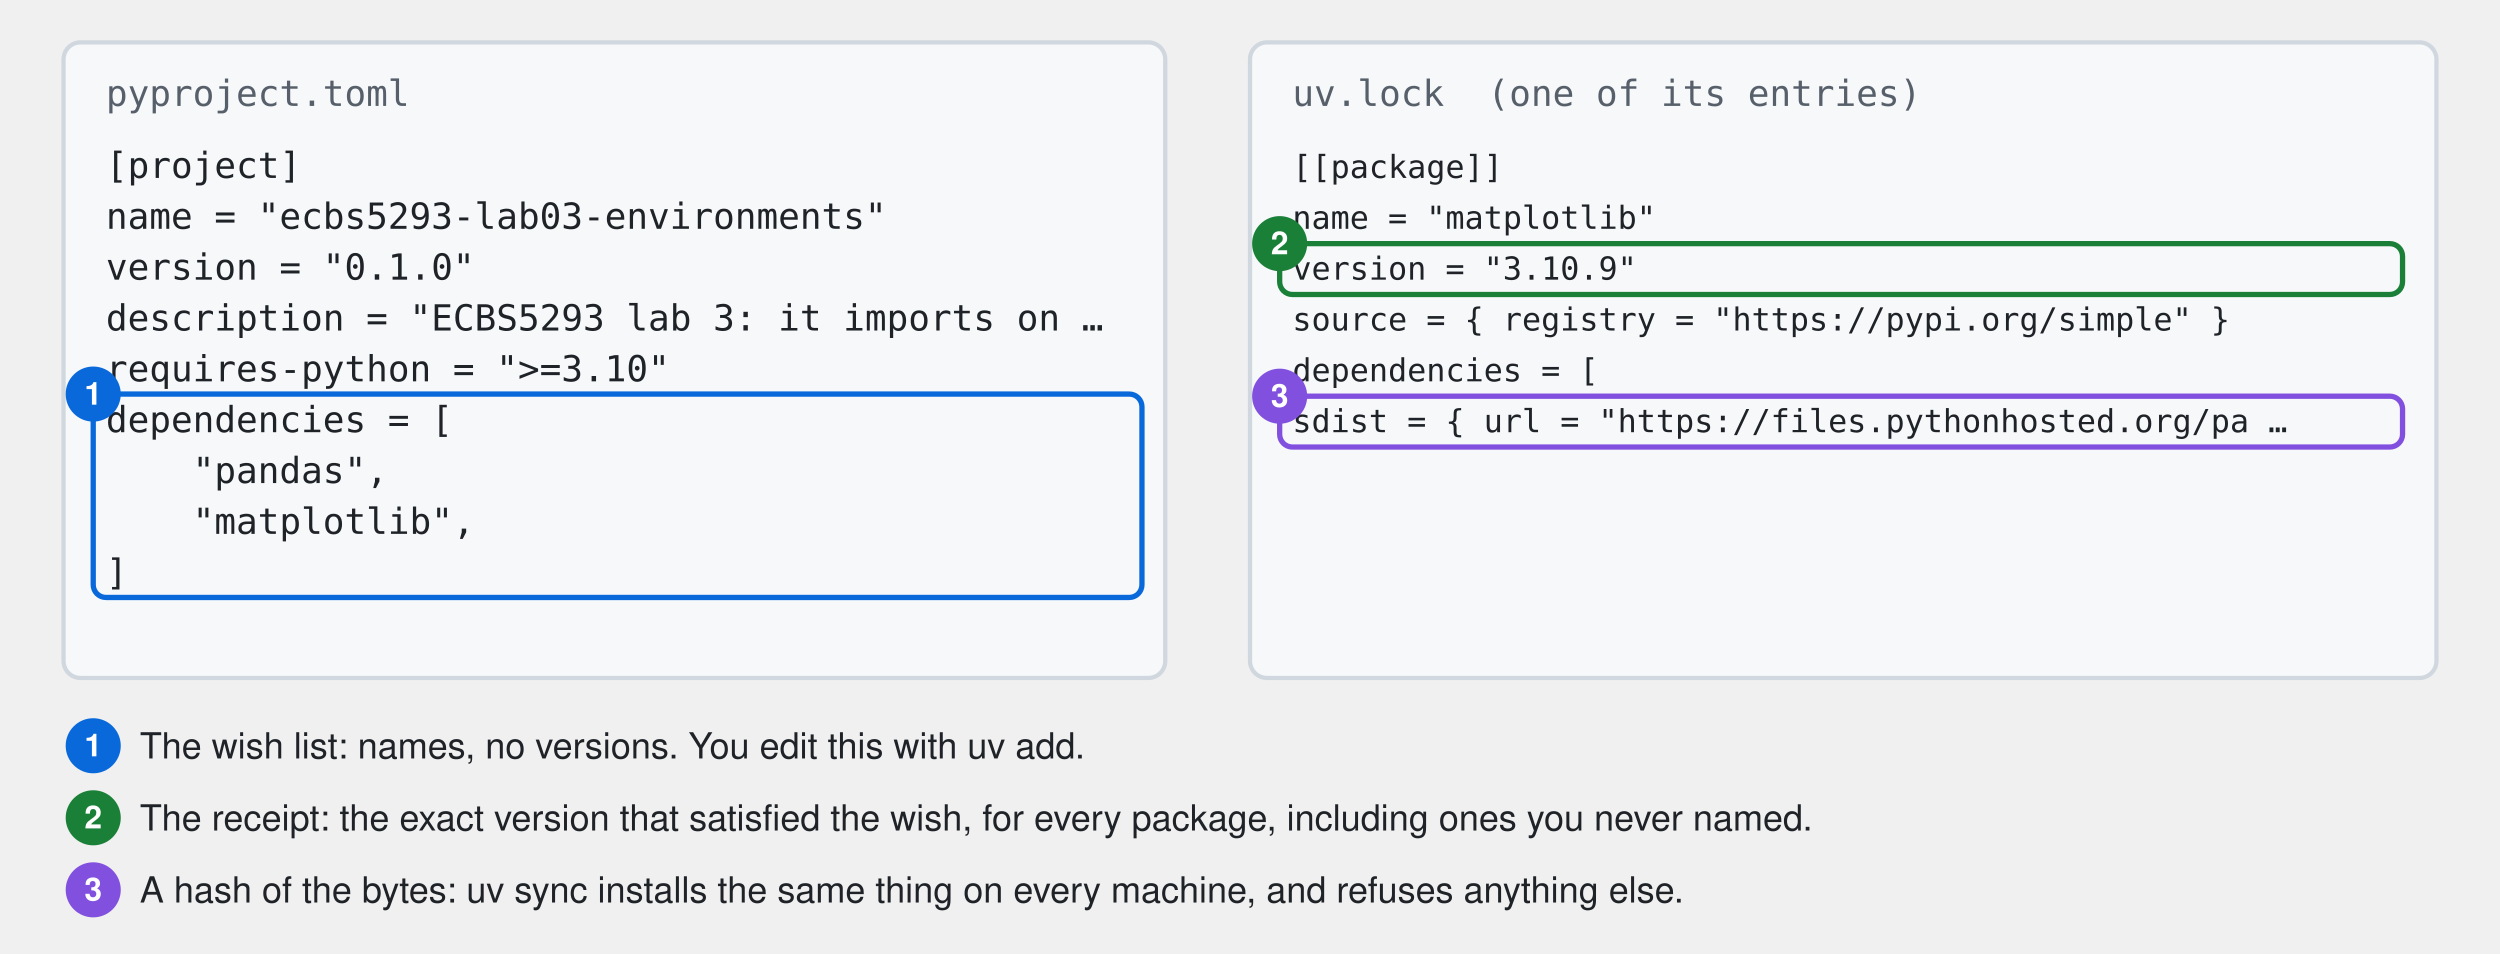
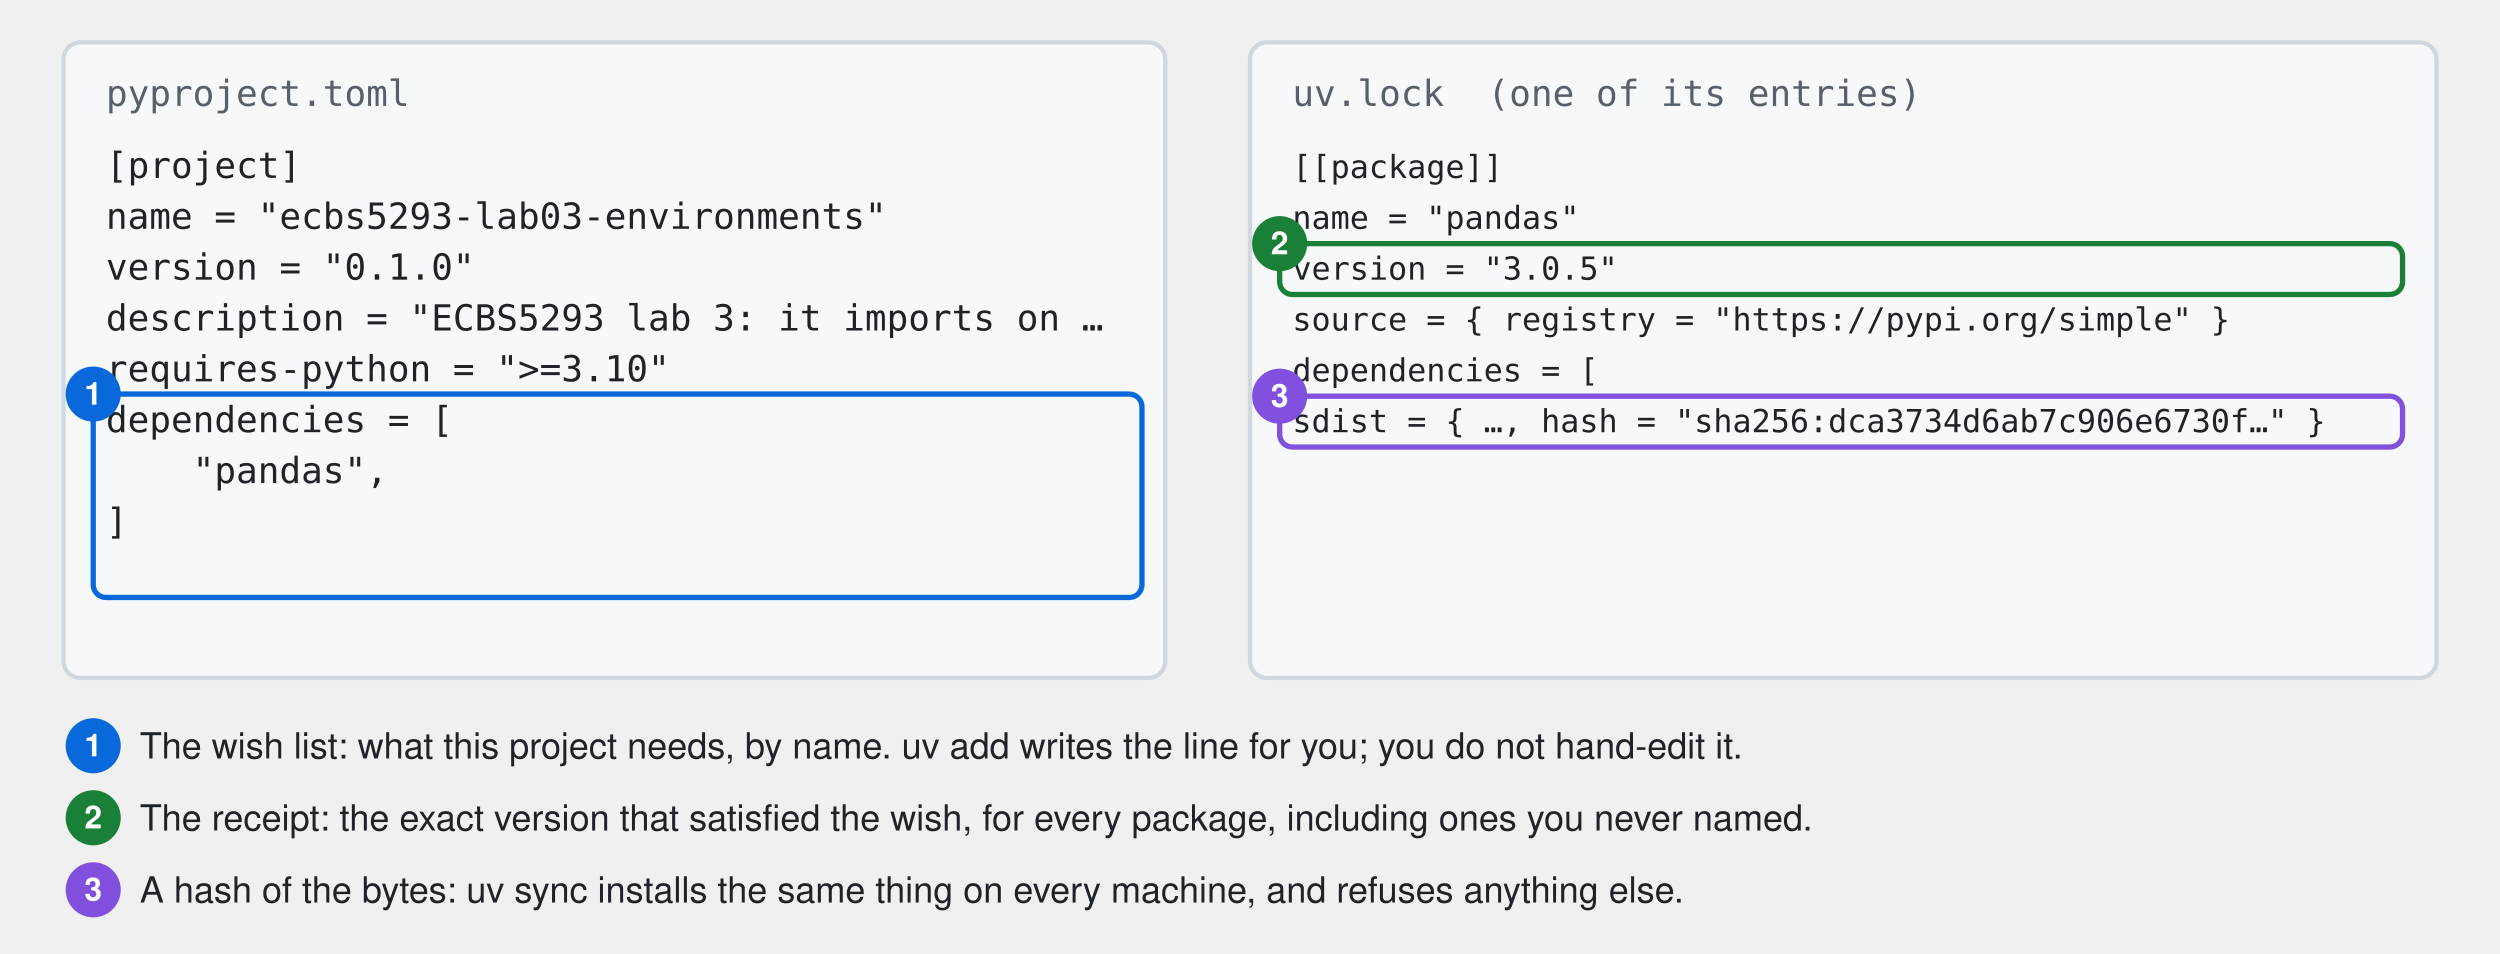
<svg xmlns="http://www.w3.org/2000/svg" width="1180" height="450" viewBox="0 0 1180 450" font-family="-apple-system, BlinkMacSystemFont, 'Segoe UI', Helvetica, Arial, sans-serif" font-size="20" fill="#1f2328">
  <defs>
    <marker id="ah-blue" viewBox="0 0 10 10" refX="9" refY="5" markerWidth="7" markerHeight="7" orient="auto-start-reverse">
      <path d="M0,0 L10,5 L0,10 z" fill="#0969da" />
    </marker>
    <marker id="ah-green" viewBox="0 0 10 10" refX="9" refY="5" markerWidth="7" markerHeight="7" orient="auto-start-reverse">
      <path d="M0,0 L10,5 L0,10 z" fill="#1a7f37" />
    </marker>
    <marker id="ah-red" viewBox="0 0 10 10" refX="9" refY="5" markerWidth="7" markerHeight="7" orient="auto-start-reverse">
      <path d="M0,0 L10,5 L0,10 z" fill="#cf222e" />
    </marker>
    <marker id="ah-purple" viewBox="0 0 10 10" refX="9" refY="5" markerWidth="7" markerHeight="7" orient="auto-start-reverse">
      <path d="M0,0 L10,5 L0,10 z" fill="#8250df" />
    </marker>
    <marker id="ah-ink" viewBox="0 0 10 10" refX="9" refY="5" markerWidth="7" markerHeight="7" orient="auto-start-reverse">
      <path d="M0,0 L10,5 L0,10 z" fill="#57606a" />
    </marker>
    <marker id="ah-orange" viewBox="0 0 10 10" refX="9" refY="5" markerWidth="7" markerHeight="7" orient="auto-start-reverse">
      <path d="M0,0 L10,5 L0,10 z" fill="#bc4c00" />
    </marker>
  </defs>
  <rect x="30" y="20" width="520" height="300" rx="8" fill="#f6f8fa" stroke="#d0d7de" stroke-width="2" />
  <text x="50" y="50" font-family="'SF Mono', Menlo, Consolas, 'DejaVu Sans Mono', monospace" font-size="17" fill="#57606a" font-weight="400" textLength="142.8" lengthAdjust="spacingAndGlyphs" xml:space="preserve">pyproject.toml</text>
  <text x="50" y="84" font-family="'SF Mono', Menlo, Consolas, 'DejaVu Sans Mono', monospace" font-size="17" fill="#1f2328" font-weight="400" textLength="91.8" lengthAdjust="spacingAndGlyphs" xml:space="preserve">[project]</text>
  <text x="50" y="108" font-family="'SF Mono', Menlo, Consolas, 'DejaVu Sans Mono', monospace" font-size="17" fill="#1f2328" font-weight="400" textLength="367.2" lengthAdjust="spacingAndGlyphs" xml:space="preserve">name = "ecbs5293-lab03-environments"</text>
  <text x="50" y="132" font-family="'SF Mono', Menlo, Consolas, 'DejaVu Sans Mono', monospace" font-size="17" fill="#1f2328" font-weight="400" textLength="173.4" lengthAdjust="spacingAndGlyphs" xml:space="preserve">version = "0.1.0"</text>
  <text x="50" y="156" font-family="'SF Mono', Menlo, Consolas, 'DejaVu Sans Mono', monospace" font-size="17" fill="#1f2328" font-weight="400" textLength="469.2" lengthAdjust="spacingAndGlyphs" xml:space="preserve">description = "ECBS5293 lab 3: it imports on …</text>
  <text x="50" y="180" font-family="'SF Mono', Menlo, Consolas, 'DejaVu Sans Mono', monospace" font-size="17" fill="#1f2328" font-weight="400" textLength="265.2" lengthAdjust="spacingAndGlyphs" xml:space="preserve">requires-python = "&gt;=3.10"</text>
  <text x="50" y="204" font-family="'SF Mono', Menlo, Consolas, 'DejaVu Sans Mono', monospace" font-size="17" fill="#1f2328" font-weight="400" textLength="163.2" lengthAdjust="spacingAndGlyphs" xml:space="preserve">dependencies = [</text>
  <text x="50" y="228" font-family="'SF Mono', Menlo, Consolas, 'DejaVu Sans Mono', monospace" font-size="17" fill="#1f2328" font-weight="400" textLength="132.6" lengthAdjust="spacingAndGlyphs" xml:space="preserve">    "pandas",</text>
-   <text x="50" y="252" font-family="'SF Mono', Menlo, Consolas, 'DejaVu Sans Mono', monospace" font-size="17" fill="#1f2328" font-weight="400" textLength="173.4" lengthAdjust="spacingAndGlyphs" xml:space="preserve">    "matplotlib",</text>
-   <text x="50" y="276" font-family="'SF Mono', Menlo, Consolas, 'DejaVu Sans Mono', monospace" font-size="17" fill="#1f2328" font-weight="400" textLength="10.2" lengthAdjust="spacingAndGlyphs" xml:space="preserve">]</text>
+   <text x="50" y="252" font-family="'SF Mono', Menlo, Consolas, 'DejaVu Sans Mono', monospace" font-size="17" fill="#1f2328" font-weight="400" textLength="10.2" lengthAdjust="spacingAndGlyphs" xml:space="preserve">]</text>
  <rect x="44" y="186" width="495" height="96" rx="6" fill="none" stroke="#0969da" stroke-width="2.5" />
  <circle cx="44" cy="186" r="13" fill="#0969da" />
  <text x="44" y="191" text-anchor="middle" font-size="15" font-weight="700" fill="#fff">1</text>
  <rect x="590" y="20" width="560" height="300" rx="8" fill="#f6f8fa" stroke="#d0d7de" stroke-width="2" />
  <text x="610" y="50" font-family="'SF Mono', Menlo, Consolas, 'DejaVu Sans Mono', monospace" font-size="17" fill="#57606a" font-weight="400" textLength="295.8" lengthAdjust="spacingAndGlyphs" xml:space="preserve">uv.lock  (one of its entries)</text>
  <text x="610" y="84" font-family="'SF Mono', Menlo, Consolas, 'DejaVu Sans Mono', monospace" font-size="15" fill="#1f2328" font-weight="400" textLength="99.0" lengthAdjust="spacingAndGlyphs" xml:space="preserve">[[package]]</text>
-   <text x="610" y="108" font-family="'SF Mono', Menlo, Consolas, 'DejaVu Sans Mono', monospace" font-size="15" fill="#1f2328" font-weight="400" textLength="171.0" lengthAdjust="spacingAndGlyphs" xml:space="preserve">name = "matplotlib"</text>
-   <text x="610" y="132" font-family="'SF Mono', Menlo, Consolas, 'DejaVu Sans Mono', monospace" font-size="15" fill="#1f2328" font-weight="400" textLength="162.0" lengthAdjust="spacingAndGlyphs" xml:space="preserve">version = "3.10.9"</text>
+   <text x="610" y="108" font-family="'SF Mono', Menlo, Consolas, 'DejaVu Sans Mono', monospace" font-size="15" fill="#1f2328" font-weight="400" textLength="135.0" lengthAdjust="spacingAndGlyphs" xml:space="preserve">name = "pandas"</text>
+   <text x="610" y="132" font-family="'SF Mono', Menlo, Consolas, 'DejaVu Sans Mono', monospace" font-size="15" fill="#1f2328" font-weight="400" textLength="153.0" lengthAdjust="spacingAndGlyphs" xml:space="preserve">version = "3.0.5"</text>
  <text x="610" y="156" font-family="'SF Mono', Menlo, Consolas, 'DejaVu Sans Mono', monospace" font-size="15" fill="#1f2328" font-weight="400" textLength="441.0" lengthAdjust="spacingAndGlyphs" xml:space="preserve">source = { registry = "https://pypi.org/simple" }</text>
  <text x="610" y="180" font-family="'SF Mono', Menlo, Consolas, 'DejaVu Sans Mono', monospace" font-size="15" fill="#1f2328" font-weight="400" textLength="144.0" lengthAdjust="spacingAndGlyphs" xml:space="preserve">dependencies = [</text>
-   <text x="610" y="204" font-family="'SF Mono', Menlo, Consolas, 'DejaVu Sans Mono', monospace" font-size="15" fill="#1f2328" font-weight="400" textLength="468.0" lengthAdjust="spacingAndGlyphs" xml:space="preserve">sdist = { url = "https://files.pythonhosted.org/pa …</text>
+   <text x="610" y="204" font-family="'SF Mono', Menlo, Consolas, 'DejaVu Sans Mono', monospace" font-size="15" fill="#1f2328" font-weight="400" textLength="486.0" lengthAdjust="spacingAndGlyphs" xml:space="preserve">sdist = { …, hash = "sha256:dca3734d6ab7c906e6730f…" }</text>
  <rect x="604" y="115" width="530" height="24" rx="6" fill="none" stroke="#1a7f37" stroke-width="2.5" />
  <circle cx="604" cy="115" r="13" fill="#1a7f37" />
  <text x="604" y="120" text-anchor="middle" font-size="15" font-weight="700" fill="#fff">2</text>
  <rect x="604" y="187" width="530" height="24" rx="6" fill="none" stroke="#8250df" stroke-width="2.5" />
  <circle cx="604" cy="187" r="13" fill="#8250df" />
  <text x="604" y="192" text-anchor="middle" font-size="15" font-weight="700" fill="#fff">3</text>
  <circle cx="44" cy="352" r="13" fill="#0969da" />
  <text x="44" y="357" text-anchor="middle" font-size="15" font-weight="700" fill="#fff">1</text>
-   <text x="66" y="358" font-size="17" fill="#1f2328" font-weight="400" text-anchor="start">The wish list: names, no versions. You edit this with uv add.</text>
+   <text x="66" y="358" font-size="17" fill="#1f2328" font-weight="400" text-anchor="start">The wish list: what this project needs, by name. uv add writes the line for you; you do not hand-edit it.</text>
  <circle cx="44" cy="386" r="13" fill="#1a7f37" />
  <text x="44" y="391" text-anchor="middle" font-size="15" font-weight="700" fill="#fff">2</text>
  <text x="66" y="392" font-size="17" fill="#1f2328" font-weight="400" text-anchor="start">The receipt: the exact version that satisfied the wish, for every package, including ones you never named.</text>
  <circle cx="44" cy="420" r="13" fill="#8250df" />
  <text x="44" y="425" text-anchor="middle" font-size="15" font-weight="700" fill="#fff">3</text>
  <text x="66" y="426" font-size="17" fill="#1f2328" font-weight="400" text-anchor="start">A hash of the bytes: uv sync installs the same thing on every machine, and refuses anything else.</text>
</svg>
